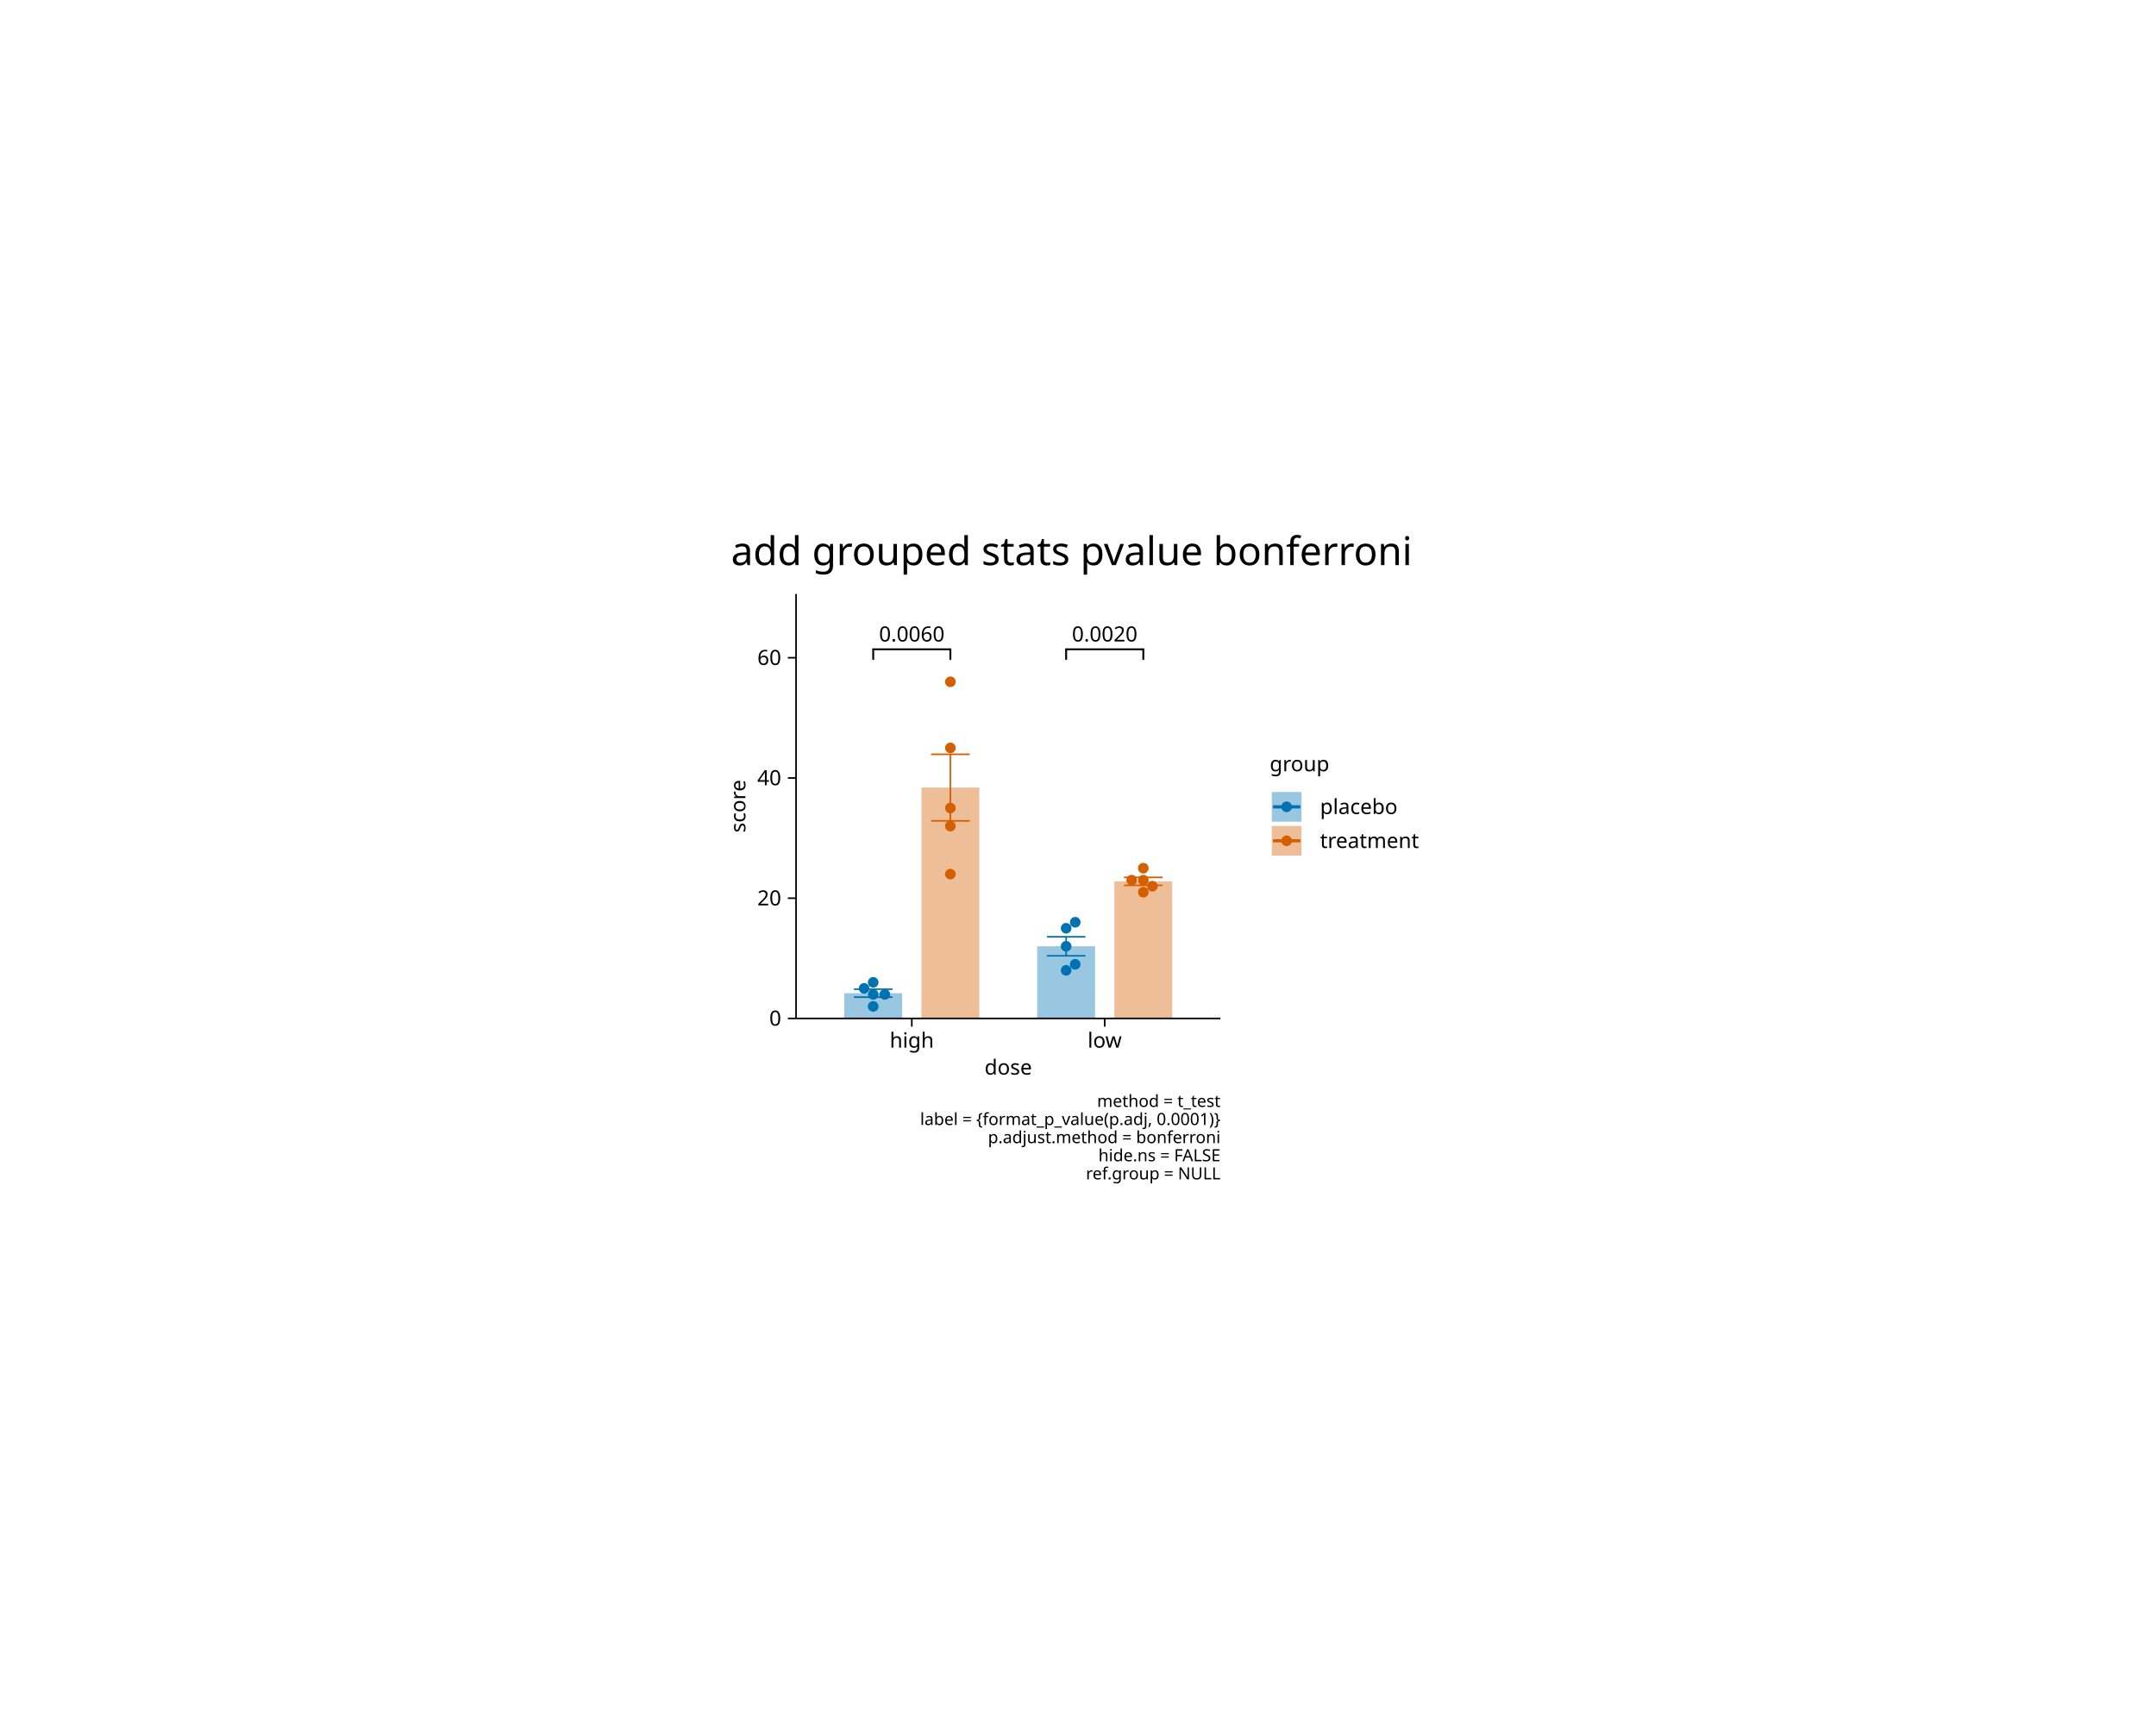
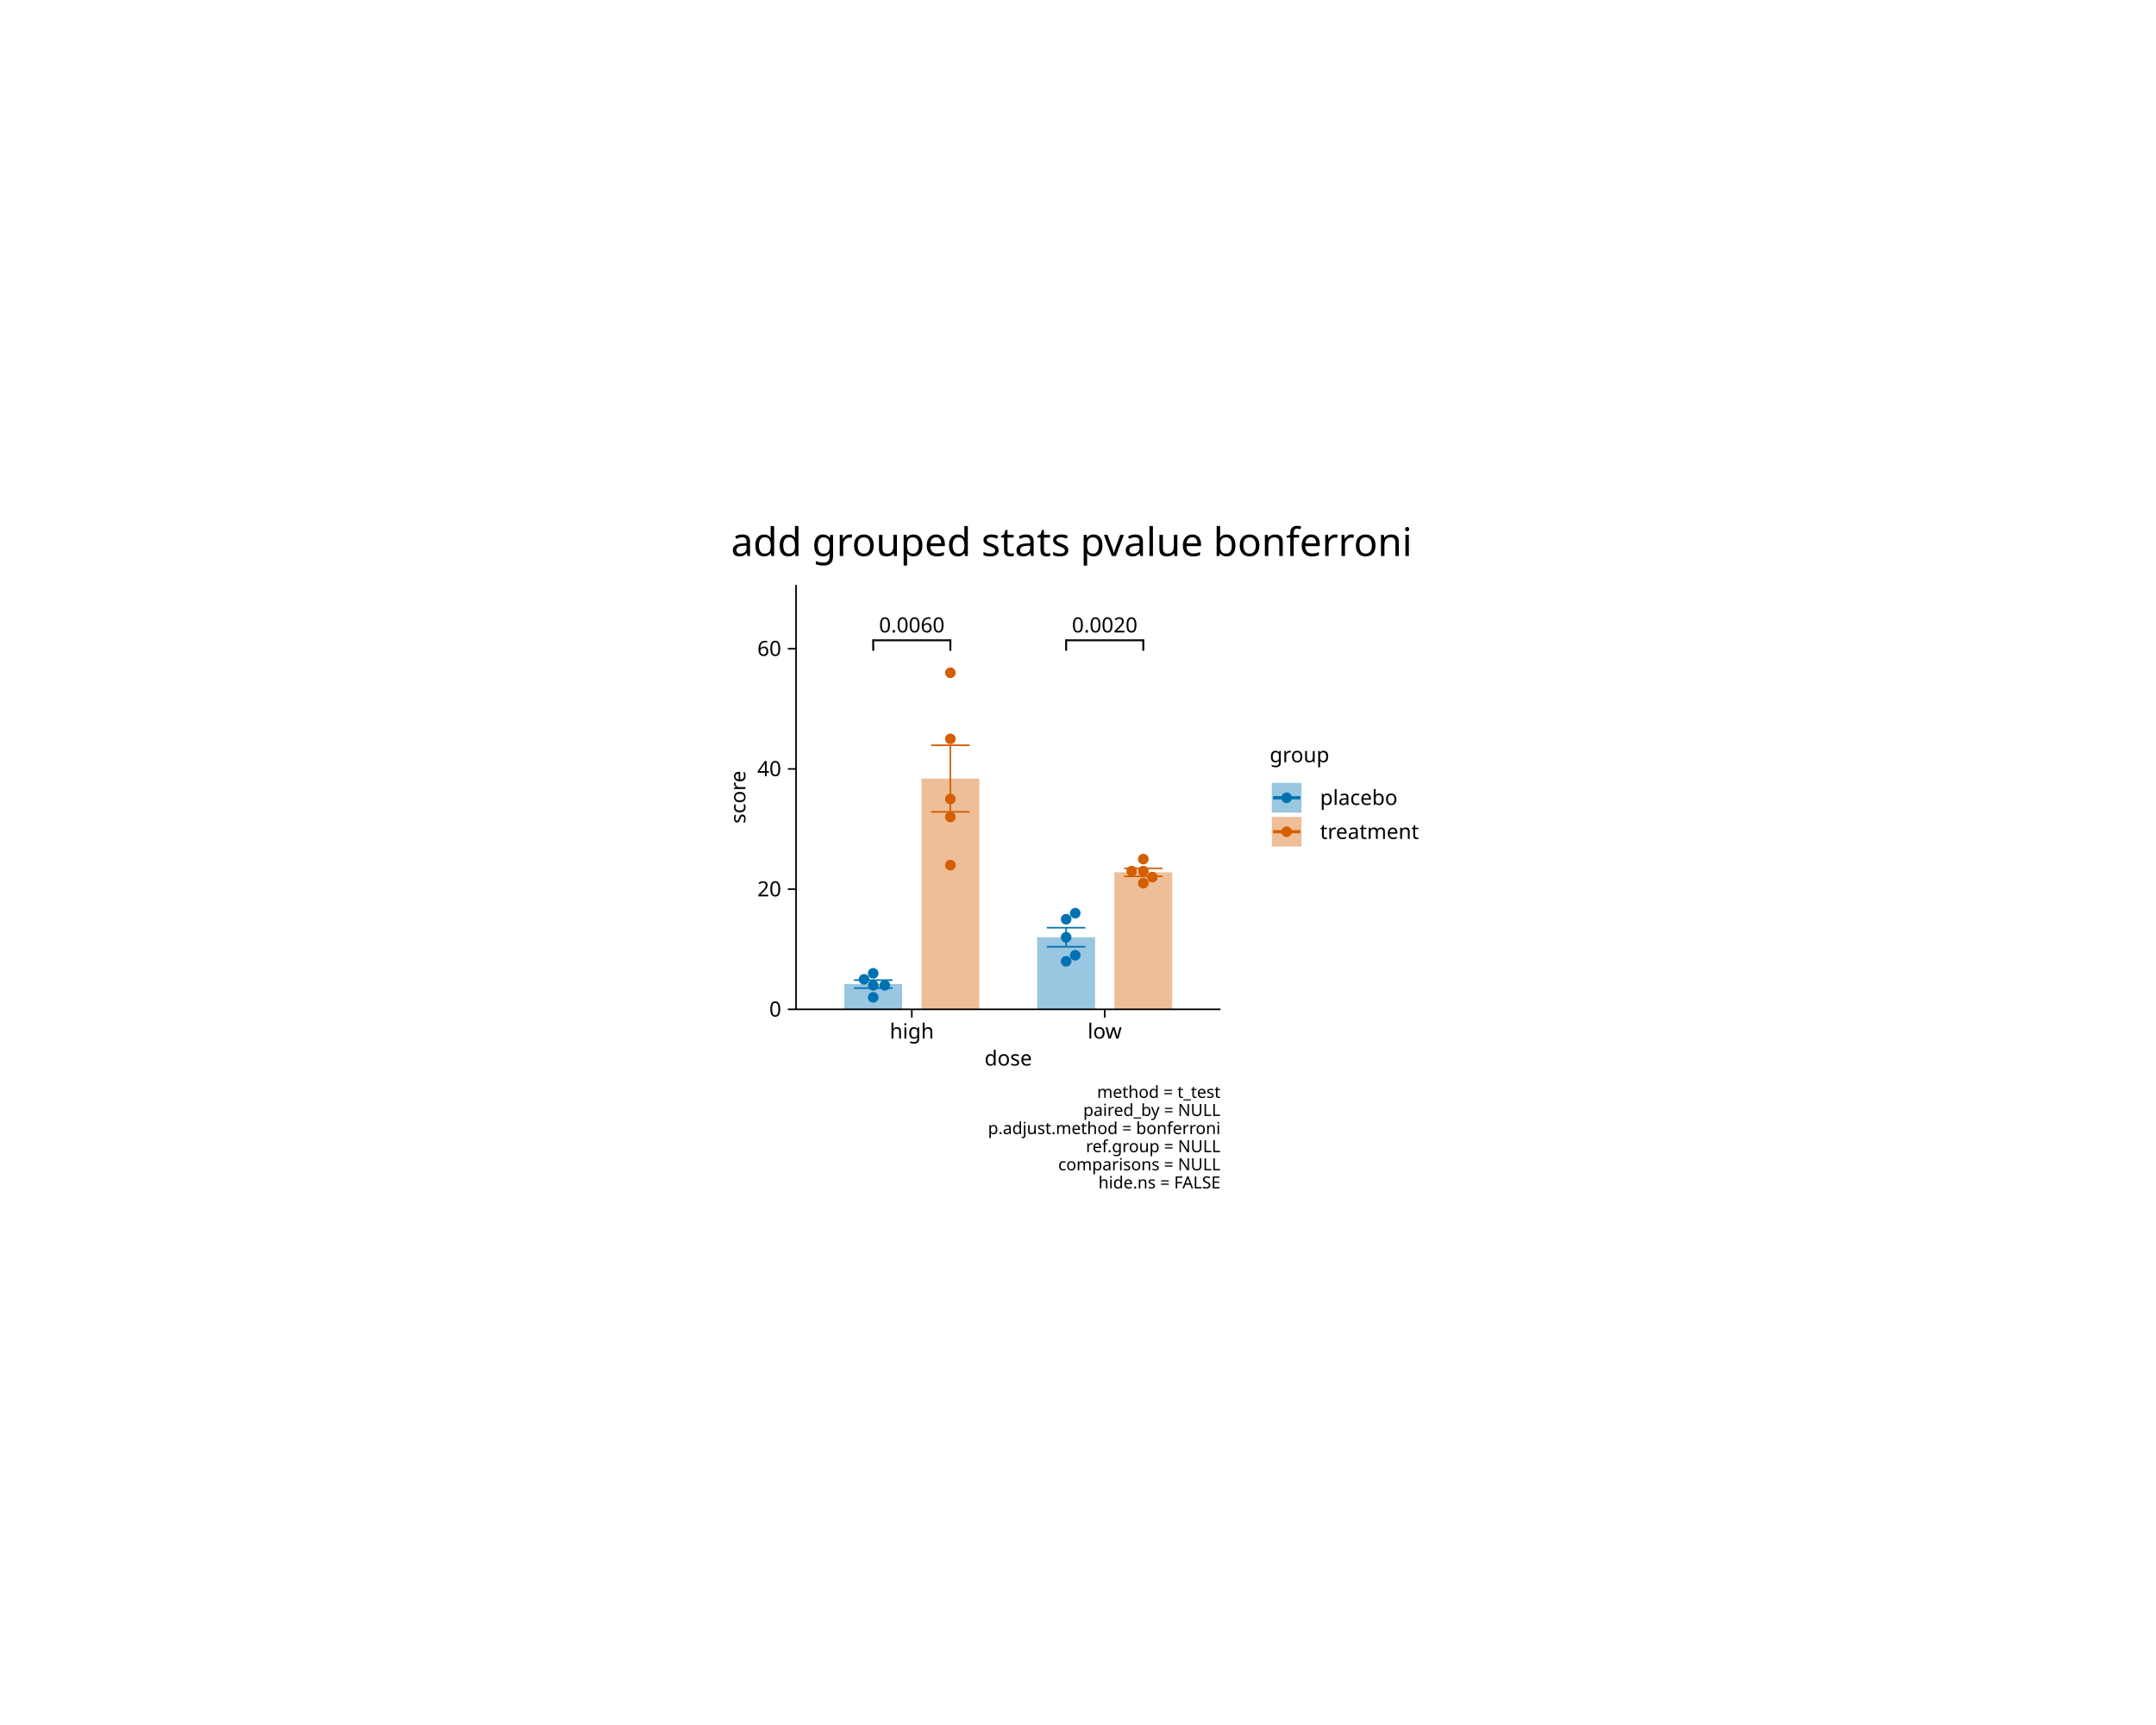
<svg xmlns="http://www.w3.org/2000/svg" class="svglite" data-engine-version="2.0" width="720.00pt" height="576.00pt" viewBox="0 0 720.00 576.00">
  <defs>
    <style type="text/css">
    .svglite line, .svglite polyline, .svglite polygon, .svglite path, .svglite rect, .svglite circle {
      fill: none;
      stroke: #000000;
      stroke-linecap: round;
      stroke-linejoin: round;
      stroke-miterlimit: 10.00;
    }
  </style>
  </defs>
  <rect width="100%" height="100%" style="stroke: none; fill: #FFFFFF;" />
  <defs>
    <clipPath id="cpMC4wMHw3MjAuMDB8MC4wMHw1NzYuMDA=">
      <rect x="0.00" y="0.00" width="720.00" height="576.00" />
    </clipPath>
  </defs>
  <g clip-path="url(#cpMC4wMHw3MjAuMDB8MC4wMHw1NzYuMDA=)">
</g>
  <defs>
-     <clipPath id="cpMjM3LjIyfDQ4Mi43OHwxNzQuMTN8NDAxLjg3">
-       <rect x="237.22" y="174.13" width="245.56" height="227.73" />
+     <clipPath id="cpMjM3LjIyfDQ4Mi43OHwxNzEuMTF8NDA0Ljg5">
+       <rect x="237.22" y="171.11" width="245.56" height="233.78" />
    </clipPath>
  </defs>
-   <g clip-path="url(#cpMjM3LjIyfDQ4Mi43OHwxNzQuMTN8NDAxLjg3)">
-     <rect x="237.22" y="174.13" width="245.56" height="227.73" style="stroke-width: 1.07; stroke: #FFFFFF; fill: #FFFFFF;" />
+   <g clip-path="url(#cpMjM3LjIyfDQ4Mi43OHwxNzEuMTF8NDA0Ljg5)">
+     <rect x="237.22" y="171.11" width="245.56" height="233.78" style="stroke-width: 1.07; stroke: #FFFFFF; fill: #FFFFFF;" />
  </g>
  <g clip-path="url(#cpMC4wMHw3MjAuMDB8MC4wMHw1NzYuMDA=)">
</g>
  <defs>
-     <clipPath id="cpMjY1Ljg0fDQwNy41OHwxOTguMzR8MzQwLjA3">
-       <rect x="265.84" y="198.34" width="141.73" height="141.73" />
+     <clipPath id="cpMjY1Ljg0fDQwNy41OHwxOTUuMzF8MzM3LjA0">
+       <rect x="265.84" y="195.31" width="141.73" height="141.73" />
    </clipPath>
  </defs>
-   <g clip-path="url(#cpMjY1Ljg0fDQwNy41OHwxOTguMzR8MzQwLjA3)">
+   <g clip-path="url(#cpMjY1Ljg0fDQwNy41OHwxOTUuMzF8MzM3LjA0)">
</g>
  <g clip-path="url(#cpMC4wMHw3MjAuMDB8MC4wMHw1NzYuMDA=)">
</g>
  <defs>
-     <clipPath id="cpMjQyLjcwfDQ3Ny4zMHwxOTYuOTJ8Mzk2LjM5">
-       <rect x="242.70" y="196.92" width="234.60" height="199.47" />
+     <clipPath id="cpMjQyLjcwfDQ3Ny4zMHwxOTMuODl8Mzk5LjQx">
+       <rect x="242.70" y="193.89" width="234.60" height="205.52" />
    </clipPath>
  </defs>
-   <g clip-path="url(#cpMjQyLjcwfDQ3Ny4zMHwxOTYuOTJ8Mzk2LjM5)">
-     <rect x="242.70" y="196.92" width="234.60" height="199.47" style="stroke-width: 1.07; stroke: none;" />
+   <g clip-path="url(#cpMjQyLjcwfDQ3Ny4zMHwxOTMuODl8Mzk5LjQx)">
+     <rect x="242.70" y="193.89" width="234.60" height="205.52" style="stroke-width: 1.07; stroke: none;" />
  </g>
  <g clip-path="url(#cpMC4wMHw3MjAuMDB8MC4wMHw1NzYuMDA=)">
</g>
-   <g clip-path="url(#cpMjY1Ljg0fDQwNy41OHwxOTguMzR8MzQwLjA3)">
-     <rect x="265.84" y="198.34" width="141.73" height="141.73" style="stroke-width: 1.07; stroke: none;" />
-     <rect x="281.95" y="331.64" width="19.33" height="8.43" style="stroke-width: 1.07; stroke: none; stroke-linecap: butt; stroke-linejoin: miter; fill: #0072B2; fill-opacity: 0.40;" />
-     <rect x="307.72" y="262.99" width="19.33" height="77.08" style="stroke-width: 1.07; stroke: none; stroke-linecap: butt; stroke-linejoin: miter; fill: #D55E00; fill-opacity: 0.40;" />
-     <rect x="346.37" y="315.98" width="19.33" height="24.09" style="stroke-width: 1.07; stroke: none; stroke-linecap: butt; stroke-linejoin: miter; fill: #0072B2; fill-opacity: 0.40;" />
-     <rect x="372.14" y="294.30" width="19.33" height="45.77" style="stroke-width: 1.07; stroke: none; stroke-linecap: butt; stroke-linejoin: miter; fill: #D55E00; fill-opacity: 0.40;" />
-     <polyline points="285.17,330.31 298.06,330.31 " style="stroke-width: 0.53; stroke: #0072B2; stroke-linecap: butt;" />
-     <polyline points="291.61,330.31 291.61,332.97 " style="stroke-width: 0.53; stroke: #0072B2; stroke-linecap: butt;" />
-     <polyline points="285.17,332.97 298.06,332.97 " style="stroke-width: 0.53; stroke: #0072B2; stroke-linecap: butt;" />
-     <polyline points="310.94,251.87 323.83,251.87 " style="stroke-width: 0.53; stroke: #D55E00; stroke-linecap: butt;" />
-     <polyline points="317.38,251.87 317.38,274.10 " style="stroke-width: 0.53; stroke: #D55E00; stroke-linecap: butt;" />
-     <polyline points="310.94,274.10 323.83,274.10 " style="stroke-width: 0.53; stroke: #D55E00; stroke-linecap: butt;" />
-     <polyline points="349.60,312.81 362.48,312.81 " style="stroke-width: 0.53; stroke: #0072B2; stroke-linecap: butt;" />
-     <polyline points="356.04,312.81 356.04,319.15 " style="stroke-width: 0.53; stroke: #0072B2; stroke-linecap: butt;" />
-     <polyline points="349.60,319.15 362.48,319.15 " style="stroke-width: 0.53; stroke: #0072B2; stroke-linecap: butt;" />
-     <polyline points="375.36,292.97 388.25,292.97 " style="stroke-width: 0.53; stroke: #D55E00; stroke-linecap: butt;" />
-     <polyline points="381.81,292.97 381.81,295.63 " style="stroke-width: 0.53; stroke: #D55E00; stroke-linecap: butt;" />
-     <polyline points="375.36,295.63 388.25,295.63 " style="stroke-width: 0.53; stroke: #D55E00; stroke-linecap: butt;" />
-     <circle cx="291.61" cy="336.05" r="1.42" style="stroke-width: 0.71; stroke: #0072B2; fill: #0072B2;" />
-     <circle cx="291.61" cy="332.04" r="1.42" style="stroke-width: 0.71; stroke: #0072B2; fill: #0072B2;" />
-     <circle cx="288.57" cy="330.03" r="1.42" style="stroke-width: 0.71; stroke: #0072B2; fill: #0072B2;" />
-     <circle cx="295.48" cy="332.04" r="1.42" style="stroke-width: 0.71; stroke: #0072B2; fill: #0072B2;" />
-     <circle cx="291.61" cy="328.02" r="1.42" style="stroke-width: 0.71; stroke: #0072B2; fill: #0072B2;" />
-     <circle cx="317.38" cy="275.84" r="1.42" style="stroke-width: 0.71; stroke: #D55E00; fill: #D55E00;" />
-     <circle cx="317.38" cy="269.81" r="1.42" style="stroke-width: 0.71; stroke: #D55E00; fill: #D55E00;" />
-     <circle cx="317.38" cy="291.89" r="1.42" style="stroke-width: 0.71; stroke: #D55E00; fill: #D55E00;" />
-     <circle cx="317.38" cy="249.74" r="1.42" style="stroke-width: 0.71; stroke: #D55E00; fill: #D55E00;" />
-     <circle cx="317.38" cy="227.66" r="1.42" style="stroke-width: 0.71; stroke: #D55E00; fill: #D55E00;" />
-     <circle cx="359.08" cy="322.00" r="1.42" style="stroke-width: 0.71; stroke: #0072B2; fill: #0072B2;" />
-     <circle cx="356.04" cy="324.01" r="1.42" style="stroke-width: 0.71; stroke: #0072B2; fill: #0072B2;" />
-     <circle cx="356.04" cy="315.98" r="1.42" style="stroke-width: 0.71; stroke: #0072B2; fill: #0072B2;" />
-     <circle cx="356.04" cy="309.96" r="1.42" style="stroke-width: 0.71; stroke: #0072B2; fill: #0072B2;" />
-     <circle cx="359.08" cy="307.95" r="1.42" style="stroke-width: 0.71; stroke: #0072B2; fill: #0072B2;" />
-     <circle cx="381.81" cy="293.90" r="1.42" style="stroke-width: 0.71; stroke: #D55E00; fill: #D55E00;" />
-     <circle cx="381.81" cy="289.89" r="1.42" style="stroke-width: 0.71; stroke: #D55E00; fill: #D55E00;" />
-     <circle cx="381.81" cy="297.92" r="1.42" style="stroke-width: 0.71; stroke: #D55E00; fill: #D55E00;" />
-     <circle cx="384.85" cy="295.91" r="1.42" style="stroke-width: 0.71; stroke: #D55E00; fill: #D55E00;" />
-     <circle cx="377.94" cy="293.90" r="1.42" style="stroke-width: 0.71; stroke: #D55E00; fill: #D55E00;" />
-     <text x="304.50" y="214.20" text-anchor="middle" style="font-size: 7.00px; font-family: sans;" textLength="21.41px" lengthAdjust="spacingAndGlyphs">0.0060</text>
-     <text x="368.92" y="214.20" text-anchor="middle" style="font-size: 7.00px; font-family: sans;" textLength="21.41px" lengthAdjust="spacingAndGlyphs">0.0020</text>
-     <line x1="291.61" y1="220.07" x2="291.61" y2="216.82" style="stroke-width: 0.64;" />
-     <line x1="356.04" y1="220.07" x2="356.04" y2="216.82" style="stroke-width: 0.64;" />
-     <line x1="291.61" y1="216.82" x2="317.38" y2="216.82" style="stroke-width: 0.64;" />
-     <line x1="356.04" y1="216.82" x2="381.81" y2="216.82" style="stroke-width: 0.64;" />
-     <line x1="317.38" y1="216.82" x2="317.38" y2="220.07" style="stroke-width: 0.64;" />
-     <line x1="381.81" y1="216.82" x2="381.81" y2="220.07" style="stroke-width: 0.64;" />
+   <g clip-path="url(#cpMjY1Ljg0fDQwNy41OHwxOTUuMzF8MzM3LjA0)">
+     <rect x="265.84" y="195.31" width="141.73" height="141.73" style="stroke-width: 1.07; stroke: none;" />
+     <rect x="281.95" y="328.61" width="19.33" height="8.43" style="stroke-width: 1.07; stroke: none; stroke-linecap: butt; stroke-linejoin: miter; fill: #0072B2; fill-opacity: 0.40;" />
+     <rect x="307.72" y="259.97" width="19.33" height="77.08" style="stroke-width: 1.07; stroke: none; stroke-linecap: butt; stroke-linejoin: miter; fill: #D55E00; fill-opacity: 0.40;" />
+     <rect x="346.37" y="312.96" width="19.33" height="24.09" style="stroke-width: 1.07; stroke: none; stroke-linecap: butt; stroke-linejoin: miter; fill: #0072B2; fill-opacity: 0.40;" />
+     <rect x="372.14" y="291.28" width="19.33" height="45.77" style="stroke-width: 1.07; stroke: none; stroke-linecap: butt; stroke-linejoin: miter; fill: #D55E00; fill-opacity: 0.40;" />
+     <polyline points="285.17,327.28 298.06,327.28 " style="stroke-width: 0.53; stroke: #0072B2; stroke-linecap: butt;" />
+     <polyline points="291.61,327.28 291.61,329.94 " style="stroke-width: 0.53; stroke: #0072B2; stroke-linecap: butt;" />
+     <polyline points="285.17,329.94 298.06,329.94 " style="stroke-width: 0.53; stroke: #0072B2; stroke-linecap: butt;" />
+     <polyline points="310.94,248.85 323.83,248.85 " style="stroke-width: 0.53; stroke: #D55E00; stroke-linecap: butt;" />
+     <polyline points="317.38,248.85 317.38,271.08 " style="stroke-width: 0.53; stroke: #D55E00; stroke-linecap: butt;" />
+     <polyline points="310.94,271.08 323.83,271.08 " style="stroke-width: 0.53; stroke: #D55E00; stroke-linecap: butt;" />
+     <polyline points="349.60,309.78 362.48,309.78 " style="stroke-width: 0.53; stroke: #0072B2; stroke-linecap: butt;" />
+     <polyline points="356.04,309.78 356.04,316.13 " style="stroke-width: 0.53; stroke: #0072B2; stroke-linecap: butt;" />
+     <polyline points="349.60,316.13 362.48,316.13 " style="stroke-width: 0.53; stroke: #0072B2; stroke-linecap: butt;" />
+     <polyline points="375.36,289.95 388.25,289.95 " style="stroke-width: 0.53; stroke: #D55E00; stroke-linecap: butt;" />
+     <polyline points="381.81,289.95 381.81,292.61 " style="stroke-width: 0.53; stroke: #D55E00; stroke-linecap: butt;" />
+     <polyline points="375.36,292.61 388.25,292.61 " style="stroke-width: 0.53; stroke: #D55E00; stroke-linecap: butt;" />
+     <circle cx="291.61" cy="333.03" r="1.42" style="stroke-width: 0.71; stroke: #0072B2; fill: #0072B2;" />
+     <circle cx="291.61" cy="329.01" r="1.42" style="stroke-width: 0.71; stroke: #0072B2; fill: #0072B2;" />
+     <circle cx="288.57" cy="327.01" r="1.42" style="stroke-width: 0.71; stroke: #0072B2; fill: #0072B2;" />
+     <circle cx="295.48" cy="329.01" r="1.42" style="stroke-width: 0.71; stroke: #0072B2; fill: #0072B2;" />
+     <circle cx="291.61" cy="325.00" r="1.42" style="stroke-width: 0.71; stroke: #0072B2; fill: #0072B2;" />
+     <circle cx="317.38" cy="272.81" r="1.42" style="stroke-width: 0.71; stroke: #D55E00; fill: #D55E00;" />
+     <circle cx="317.38" cy="266.79" r="1.42" style="stroke-width: 0.71; stroke: #D55E00; fill: #D55E00;" />
+     <circle cx="317.38" cy="288.87" r="1.42" style="stroke-width: 0.71; stroke: #D55E00; fill: #D55E00;" />
+     <circle cx="317.38" cy="246.72" r="1.42" style="stroke-width: 0.71; stroke: #D55E00; fill: #D55E00;" />
+     <circle cx="317.38" cy="224.64" r="1.42" style="stroke-width: 0.71; stroke: #D55E00; fill: #D55E00;" />
+     <circle cx="359.08" cy="318.98" r="1.42" style="stroke-width: 0.71; stroke: #0072B2; fill: #0072B2;" />
+     <circle cx="356.04" cy="320.99" r="1.42" style="stroke-width: 0.71; stroke: #0072B2; fill: #0072B2;" />
+     <circle cx="356.04" cy="312.96" r="1.42" style="stroke-width: 0.71; stroke: #0072B2; fill: #0072B2;" />
+     <circle cx="356.04" cy="306.94" r="1.42" style="stroke-width: 0.71; stroke: #0072B2; fill: #0072B2;" />
+     <circle cx="359.08" cy="304.93" r="1.42" style="stroke-width: 0.71; stroke: #0072B2; fill: #0072B2;" />
+     <circle cx="381.81" cy="290.88" r="1.42" style="stroke-width: 0.71; stroke: #D55E00; fill: #D55E00;" />
+     <circle cx="381.81" cy="286.86" r="1.42" style="stroke-width: 0.71; stroke: #D55E00; fill: #D55E00;" />
+     <circle cx="381.81" cy="294.89" r="1.42" style="stroke-width: 0.71; stroke: #D55E00; fill: #D55E00;" />
+     <circle cx="384.85" cy="292.88" r="1.42" style="stroke-width: 0.71; stroke: #D55E00; fill: #D55E00;" />
+     <circle cx="377.94" cy="290.88" r="1.42" style="stroke-width: 0.71; stroke: #D55E00; fill: #D55E00;" />
+     <text x="304.50" y="211.18" text-anchor="middle" style="font-size: 7.00px; font-family: sans;" textLength="21.41px" lengthAdjust="spacingAndGlyphs">0.0060</text>
+     <text x="368.92" y="211.18" text-anchor="middle" style="font-size: 7.00px; font-family: sans;" textLength="21.41px" lengthAdjust="spacingAndGlyphs">0.0020</text>
+     <line x1="291.61" y1="217.05" x2="291.61" y2="213.80" style="stroke-width: 0.64;" />
+     <line x1="356.04" y1="217.05" x2="356.04" y2="213.80" style="stroke-width: 0.64;" />
+     <line x1="291.61" y1="213.80" x2="317.38" y2="213.80" style="stroke-width: 0.64;" />
+     <line x1="356.04" y1="213.80" x2="381.81" y2="213.80" style="stroke-width: 0.64;" />
+     <line x1="317.38" y1="213.80" x2="317.38" y2="217.05" style="stroke-width: 0.64;" />
+     <line x1="381.81" y1="213.80" x2="381.81" y2="217.05" style="stroke-width: 0.64;" />
  </g>
  <g clip-path="url(#cpMC4wMHw3MjAuMDB8MC4wMHw1NzYuMDA=)">
-     <polyline points="265.84,340.07 265.84,198.34 " style="stroke-width: 0.53; stroke-linecap: butt;" />
-     <text x="260.91" y="342.48" text-anchor="end" style="font-size: 7.00px; font-family: sans;" textLength="3.89px" lengthAdjust="spacingAndGlyphs">0</text>
-     <text x="260.91" y="302.33" text-anchor="end" style="font-size: 7.00px; font-family: sans;" textLength="7.79px" lengthAdjust="spacingAndGlyphs">20</text>
-     <text x="260.91" y="262.19" text-anchor="end" style="font-size: 7.00px; font-family: sans;" textLength="7.79px" lengthAdjust="spacingAndGlyphs">40</text>
-     <text x="260.91" y="222.04" text-anchor="end" style="font-size: 7.00px; font-family: sans;" textLength="7.79px" lengthAdjust="spacingAndGlyphs">60</text>
-     <polyline points="263.10,340.07 265.84,340.07 " style="stroke-width: 0.53; stroke-linecap: butt;" />
-     <polyline points="263.10,299.92 265.84,299.92 " style="stroke-width: 0.53; stroke-linecap: butt;" />
-     <polyline points="263.10,259.78 265.84,259.78 " style="stroke-width: 0.53; stroke-linecap: butt;" />
-     <polyline points="263.10,219.63 265.84,219.63 " style="stroke-width: 0.53; stroke-linecap: butt;" />
-     <polyline points="265.84,340.07 407.58,340.07 " style="stroke-width: 0.53; stroke-linecap: butt;" />
-     <polyline points="304.50,342.81 304.50,340.07 " style="stroke-width: 0.53; stroke-linecap: butt;" />
-     <polyline points="368.92,342.81 368.92,340.07 " style="stroke-width: 0.53; stroke-linecap: butt;" />
-     <text x="304.50" y="349.82" text-anchor="middle" style="font-size: 7.00px; font-family: sans;" textLength="13.23px" lengthAdjust="spacingAndGlyphs">high</text>
-     <text x="368.92" y="349.82" text-anchor="middle" style="font-size: 7.00px; font-family: sans;" textLength="10.50px" lengthAdjust="spacingAndGlyphs">low</text>
-     <text x="336.71" y="358.83" text-anchor="middle" style="font-size: 7.00px; font-family: sans;" textLength="15.18px" lengthAdjust="spacingAndGlyphs">dose</text>
-     <text transform="translate(248.93,269.20) rotate(-90)" text-anchor="middle" style="font-size: 7.00px; font-family: sans;" textLength="17.12px" lengthAdjust="spacingAndGlyphs">score</text>
-     <rect x="418.54" y="246.51" width="57.35" height="45.39" style="stroke-width: 1.07; stroke: none;" />
-     <text x="424.01" y="257.53" style="font-size: 7.00px; font-family: sans;" textLength="17.90px" lengthAdjust="spacingAndGlyphs">group</text>
-     <rect x="424.01" y="263.74" width="11.34" height="11.34" style="stroke-width: 1.07; stroke: none;" />
-     <rect x="424.72" y="264.45" width="9.92" height="9.92" style="stroke-width: 1.07; stroke: none; stroke-linecap: butt; stroke-linejoin: miter; fill: #0072B2; fill-opacity: 0.40;" />
-     <line x1="425.15" y1="269.41" x2="434.22" y2="269.41" style="stroke-width: 0.53; stroke: #0072B2; stroke-linecap: butt;" />
-     <circle cx="429.68" cy="269.41" r="1.42" style="stroke-width: 0.71; stroke: #0072B2; fill: #0072B2;" />
-     <line x1="425.15" y1="269.41" x2="434.22" y2="269.41" style="stroke-width: 1.07; stroke: #0072B2; stroke-linecap: butt;" />
-     <rect x="424.01" y="275.08" width="11.34" height="11.34" style="stroke-width: 1.07; stroke: none;" />
-     <rect x="424.72" y="275.79" width="9.92" height="9.92" style="stroke-width: 1.07; stroke: none; stroke-linecap: butt; stroke-linejoin: miter; fill: #D55E00; fill-opacity: 0.40;" />
-     <line x1="425.15" y1="280.75" x2="434.22" y2="280.75" style="stroke-width: 0.53; stroke: #D55E00; stroke-linecap: butt;" />
-     <circle cx="429.68" cy="280.75" r="1.42" style="stroke-width: 0.71; stroke: #D55E00; fill: #D55E00;" />
-     <line x1="425.15" y1="280.75" x2="434.22" y2="280.75" style="stroke-width: 1.07; stroke: #D55E00; stroke-linecap: butt;" />
-     <text x="440.83" y="271.82" style="font-size: 7.00px; font-family: sans;" textLength="24.52px" lengthAdjust="spacingAndGlyphs">placebo</text>
-     <text x="440.83" y="283.15" style="font-size: 7.00px; font-family: sans;" textLength="29.57px" lengthAdjust="spacingAndGlyphs">treatment</text>
-     <text x="407.58" y="369.61" text-anchor="end" style="font-size: 5.60px; font-family: sans;" textLength="38.76px" lengthAdjust="spacingAndGlyphs">method = t_test</text>
-     <text x="407.58" y="375.66" text-anchor="end" style="font-size: 5.60px; font-family: sans;" textLength="96.68px" lengthAdjust="spacingAndGlyphs">label = {format_p_value(p.adj, 0.0001)}</text>
-     <text x="407.58" y="381.71" text-anchor="end" style="font-size: 5.60px; font-family: sans;" textLength="71.45px" lengthAdjust="spacingAndGlyphs">p.adjust.method = bonferroni</text>
-     <text x="407.58" y="387.76" text-anchor="end" style="font-size: 5.60px; font-family: sans;" textLength="42.19px" lengthAdjust="spacingAndGlyphs">hide.ns = FALSE</text>
-     <text x="407.58" y="393.81" text-anchor="end" style="font-size: 5.60px; font-family: sans;" textLength="43.12px" lengthAdjust="spacingAndGlyphs">ref.group = NULL</text>
-     <text x="244.12" y="188.70" style="font-size: 13.20px; font-family: sans;" textLength="211.37px" lengthAdjust="spacingAndGlyphs">add grouped stats pvalue bonferroni</text>
+     <polyline points="265.84,337.04 265.84,195.31 " style="stroke-width: 0.53; stroke-linecap: butt;" />
+     <text x="260.91" y="339.45" text-anchor="end" style="font-size: 7.00px; font-family: sans;" textLength="3.89px" lengthAdjust="spacingAndGlyphs">0</text>
+     <text x="260.91" y="299.31" text-anchor="end" style="font-size: 7.00px; font-family: sans;" textLength="7.79px" lengthAdjust="spacingAndGlyphs">20</text>
+     <text x="260.91" y="259.16" text-anchor="end" style="font-size: 7.00px; font-family: sans;" textLength="7.79px" lengthAdjust="spacingAndGlyphs">40</text>
+     <text x="260.91" y="219.02" text-anchor="end" style="font-size: 7.00px; font-family: sans;" textLength="7.79px" lengthAdjust="spacingAndGlyphs">60</text>
+     <polyline points="263.10,337.04 265.84,337.04 " style="stroke-width: 0.53; stroke-linecap: butt;" />
+     <polyline points="263.10,296.90 265.84,296.90 " style="stroke-width: 0.53; stroke-linecap: butt;" />
+     <polyline points="263.10,256.75 265.84,256.75 " style="stroke-width: 0.53; stroke-linecap: butt;" />
+     <polyline points="263.10,216.61 265.84,216.61 " style="stroke-width: 0.53; stroke-linecap: butt;" />
+     <polyline points="265.84,337.04 407.58,337.04 " style="stroke-width: 0.53; stroke-linecap: butt;" />
+     <polyline points="304.50,339.78 304.50,337.04 " style="stroke-width: 0.53; stroke-linecap: butt;" />
+     <polyline points="368.92,339.78 368.92,337.04 " style="stroke-width: 0.53; stroke-linecap: butt;" />
+     <text x="304.50" y="346.79" text-anchor="middle" style="font-size: 7.00px; font-family: sans;" textLength="13.23px" lengthAdjust="spacingAndGlyphs">high</text>
+     <text x="368.92" y="346.79" text-anchor="middle" style="font-size: 7.00px; font-family: sans;" textLength="10.50px" lengthAdjust="spacingAndGlyphs">low</text>
+     <text x="336.71" y="355.80" text-anchor="middle" style="font-size: 7.00px; font-family: sans;" textLength="15.18px" lengthAdjust="spacingAndGlyphs">dose</text>
+     <text transform="translate(248.93,266.18) rotate(-90)" text-anchor="middle" style="font-size: 7.00px; font-family: sans;" textLength="17.12px" lengthAdjust="spacingAndGlyphs">score</text>
+     <rect x="418.54" y="243.48" width="57.35" height="45.39" style="stroke-width: 1.07; stroke: none;" />
+     <text x="424.01" y="254.51" style="font-size: 7.00px; font-family: sans;" textLength="17.90px" lengthAdjust="spacingAndGlyphs">group</text>
+     <rect x="424.01" y="260.71" width="11.34" height="11.34" style="stroke-width: 1.07; stroke: none;" />
+     <rect x="424.72" y="261.42" width="9.92" height="9.92" style="stroke-width: 1.07; stroke: none; stroke-linecap: butt; stroke-linejoin: miter; fill: #0072B2; fill-opacity: 0.40;" />
+     <line x1="425.15" y1="266.38" x2="434.22" y2="266.38" style="stroke-width: 0.53; stroke: #0072B2; stroke-linecap: butt;" />
+     <circle cx="429.68" cy="266.38" r="1.42" style="stroke-width: 0.71; stroke: #0072B2; fill: #0072B2;" />
+     <line x1="425.15" y1="266.38" x2="434.22" y2="266.38" style="stroke-width: 1.07; stroke: #0072B2; stroke-linecap: butt;" />
+     <rect x="424.01" y="272.05" width="11.34" height="11.34" style="stroke-width: 1.07; stroke: none;" />
+     <rect x="424.72" y="272.76" width="9.92" height="9.92" style="stroke-width: 1.07; stroke: none; stroke-linecap: butt; stroke-linejoin: miter; fill: #D55E00; fill-opacity: 0.40;" />
+     <line x1="425.15" y1="277.72" x2="434.22" y2="277.72" style="stroke-width: 0.53; stroke: #D55E00; stroke-linecap: butt;" />
+     <circle cx="429.68" cy="277.72" r="1.42" style="stroke-width: 0.71; stroke: #D55E00; fill: #D55E00;" />
+     <line x1="425.15" y1="277.72" x2="434.22" y2="277.72" style="stroke-width: 1.07; stroke: #D55E00; stroke-linecap: butt;" />
+     <text x="440.83" y="268.79" style="font-size: 7.00px; font-family: sans;" textLength="24.52px" lengthAdjust="spacingAndGlyphs">placebo</text>
+     <text x="440.83" y="280.13" style="font-size: 7.00px; font-family: sans;" textLength="29.57px" lengthAdjust="spacingAndGlyphs">treatment</text>
+     <text x="407.58" y="366.59" text-anchor="end" style="font-size: 5.60px; font-family: sans;" textLength="38.76px" lengthAdjust="spacingAndGlyphs">method = t_test</text>
+     <text x="407.58" y="372.64" text-anchor="end" style="font-size: 5.60px; font-family: sans;" textLength="45.30px" lengthAdjust="spacingAndGlyphs">paired_by = NULL</text>
+     <text x="407.58" y="378.69" text-anchor="end" style="font-size: 5.60px; font-family: sans;" textLength="71.45px" lengthAdjust="spacingAndGlyphs">p.adjust.method = bonferroni</text>
+     <text x="407.58" y="384.73" text-anchor="end" style="font-size: 5.60px; font-family: sans;" textLength="43.12px" lengthAdjust="spacingAndGlyphs">ref.group = NULL</text>
+     <text x="407.58" y="390.78" text-anchor="end" style="font-size: 5.60px; font-family: sans;" textLength="52.46px" lengthAdjust="spacingAndGlyphs">comparisons = NULL</text>
+     <text x="407.58" y="396.83" text-anchor="end" style="font-size: 5.60px; font-family: sans;" textLength="42.19px" lengthAdjust="spacingAndGlyphs">hide.ns = FALSE</text>
+     <text x="244.12" y="185.67" style="font-size: 13.20px; font-family: sans;" textLength="211.37px" lengthAdjust="spacingAndGlyphs">add grouped stats pvalue bonferroni</text>
  </g>
</svg>
